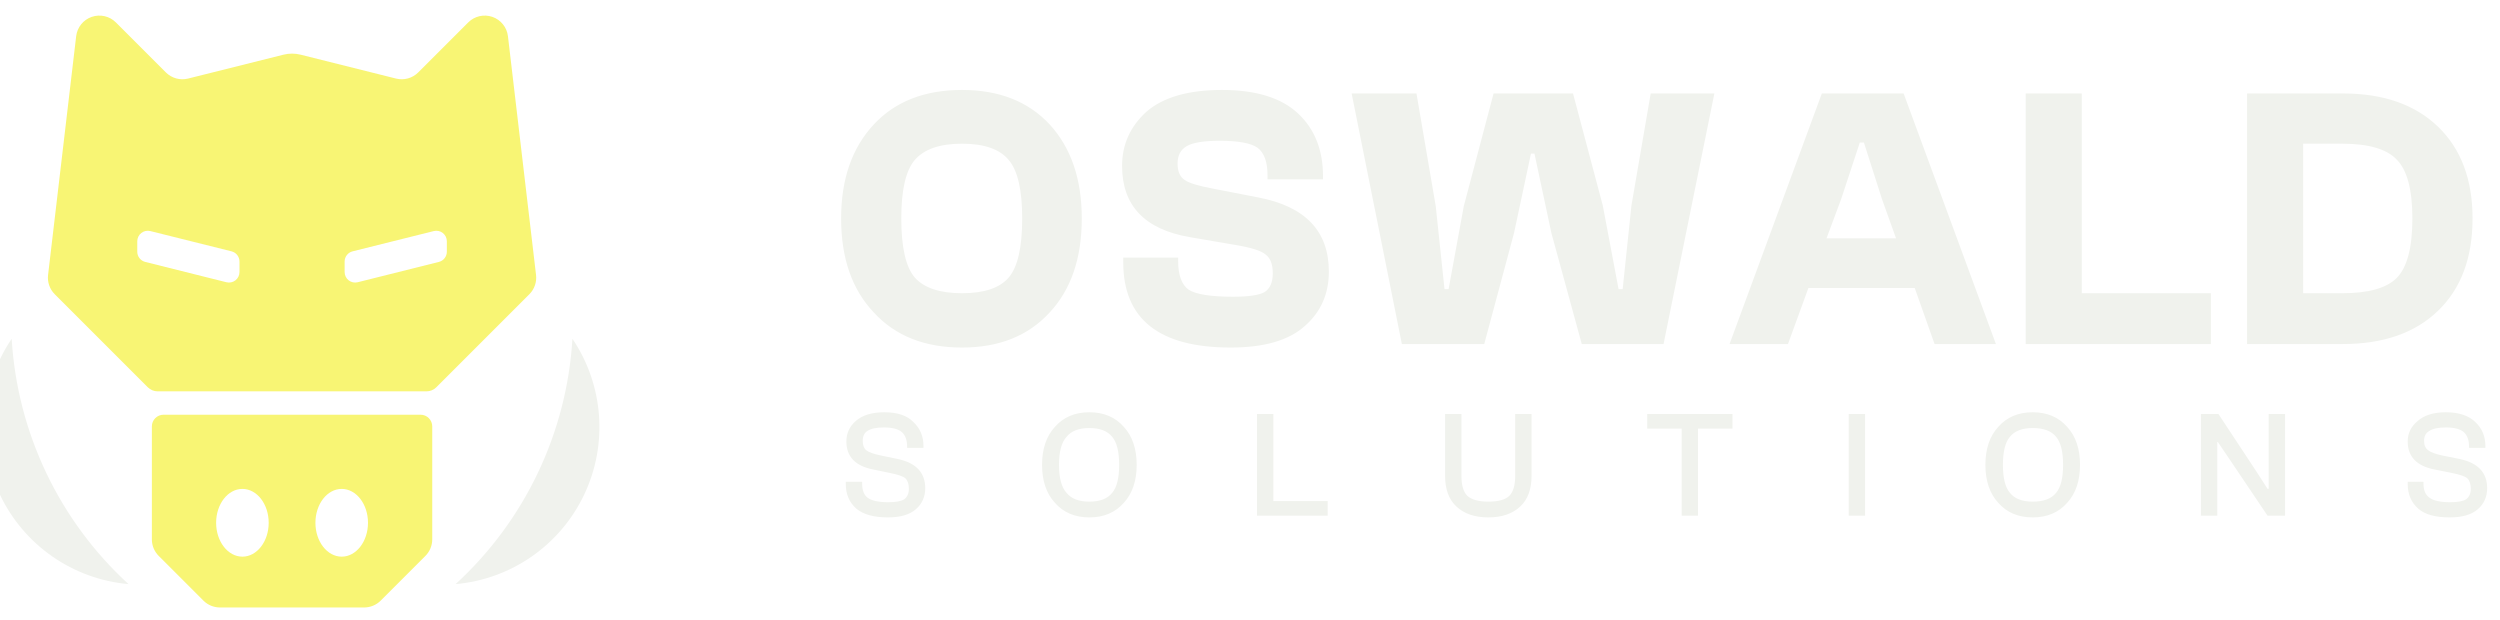
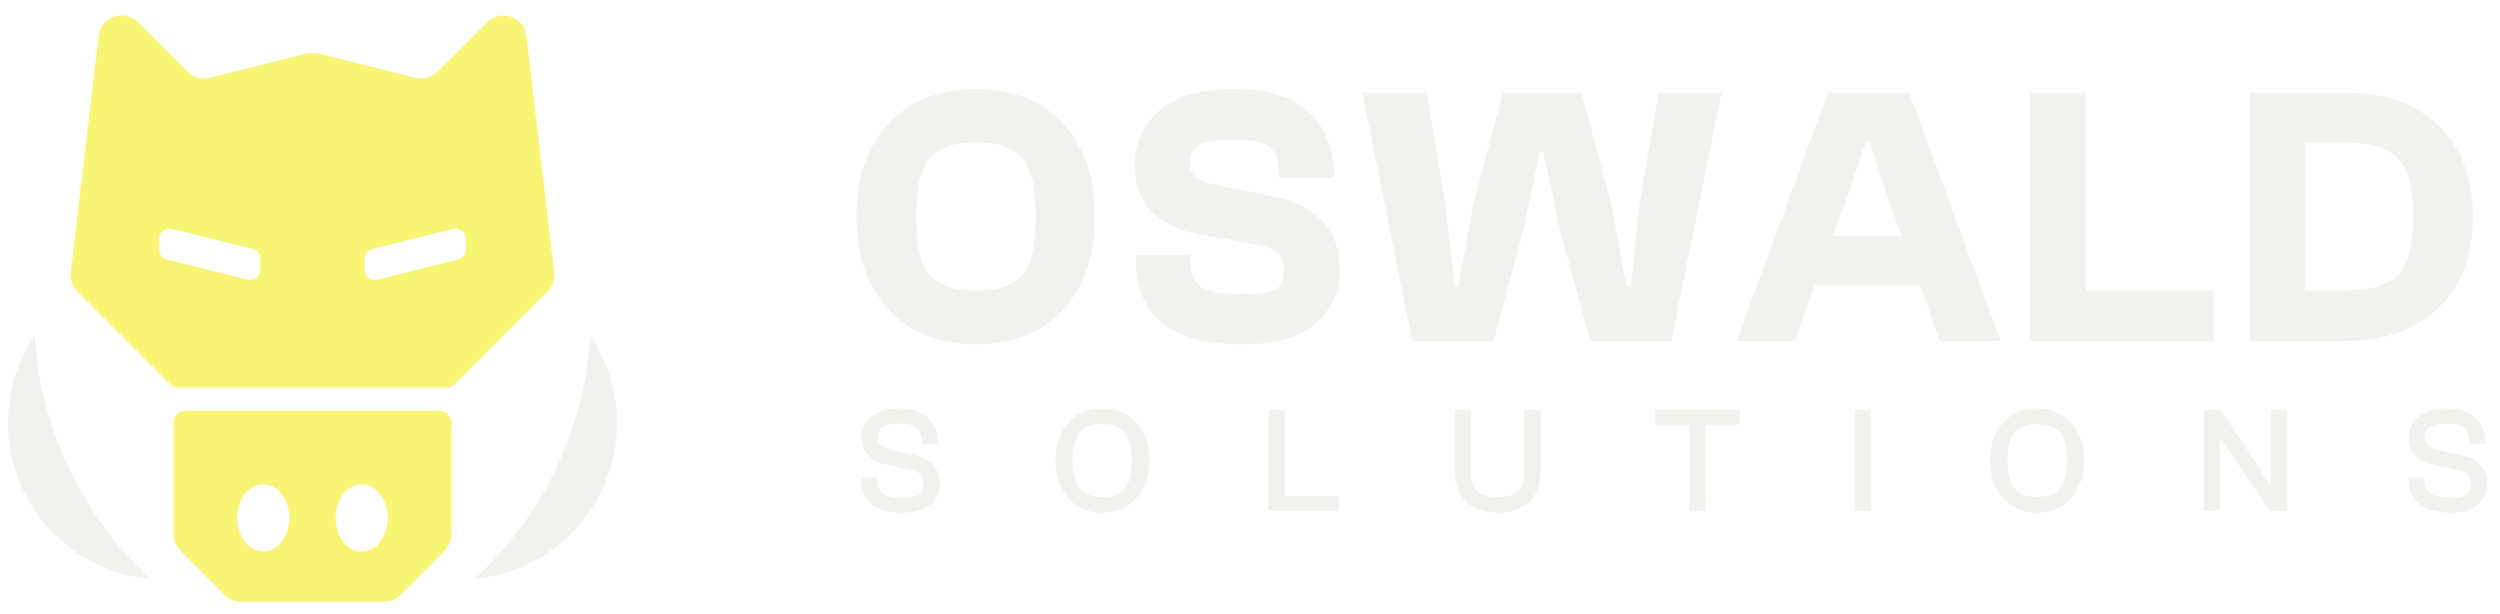
- <svg xmlns="http://www.w3.org/2000/svg" width="428" height="106" viewBox="10 8 428 106">
+ <svg xmlns="http://www.w3.org/2000/svg" width="432" height="106" viewBox="6 8 432 106">
  <path fill-rule="evenodd" fill="#F8F574" d="M61.46 17.36A6 6 0 0 0 58.54 17.36L42.2 21.45A4 4 0 0 1 38.4 20.4L29.84 11.84A4 4 0 0 0 23.04 14.2L18.23 55.07A4 4 0 0 0 19.37 58.37L35.3 74.3A2.4 2.4 0 0 0 36.99 75L83.01 75A2.4 2.4 0 0 0 84.7 74.3L100.63 58.37A4 4 0 0 0 101.77 55.07L96.96 14.2A4 4 0 0 0 90.16 11.84L81.6 20.4A4 4 0 0 1 77.8 21.45Z M33.5 49.31A1.8 1.8 0 0 1 35.74 47.56L49.64 51.03A1.8 1.8 0 0 1 51 52.78L51 54.57A1.8 1.8 0 0 1 48.76 56.32L34.86 52.84A1.8 1.8 0 0 1 33.5 51.09Z M86.5 51.09A1.8 1.8 0 0 1 85.14 52.84L71.24 56.32A1.8 1.8 0 0 1 69 54.57L69 52.78A1.8 1.8 0 0 1 70.36 51.03L84.26 47.56A1.8 1.8 0 0 1 86.5 49.31Z M60 79L38 79A2 2 0 0 0 36 81L36 100.34A4 4 0 0 0 37.17 103.17L44.83 110.83A4 4 0 0 0 47.66 112L72.34 112A4 4 0 0 0 75.17 110.83L82.83 103.17A4 4 0 0 0 84 100.34L84 81A2 2 0 0 0 82 79Z M47 97.5a4.5 5.8 0 1 0 9 0a4.5 5.8 0 1 0 -9 0Z M64 97.5a4.5 5.8 0 1 0 9 0a4.5 5.8 0 1 0 -9 0Z" />
  <path fill="#F0F2ED" d="M32 108A27 27 0 0 1 12 66A62 62 0 0 0 32 108Z" />
  <path fill="#F0F2ED" d="M88 108A27 27 0 0 0 108 66A62 62 0 0 1 88 108Z" />
  <g transform="translate(152 24)">
    <g fill="#F0F2ED">
      <path d="M37.7 37.5Q32.2 43.5 22.7 43.5Q13.1 43.5 7.6 37.5Q2 31.6 2 21.4Q2 11.3 7.6 5.3Q13.1 -0.6 22.7 -0.6Q32.2 -0.6 37.7 5.3Q43.2 11.3 43.2 21.4Q43.2 31.6 37.7 37.5ZM14.6 31.5Q17 34.2 22.7 34.2Q28.4 34.2 30.7 31.5Q33 28.8 33 21.4Q33 14.1 30.7 11.4Q28.4 8.6 22.7 8.6Q17 8.6 14.6 11.4Q12.3 14.1 12.3 21.4Q12.3 28.8 14.6 31.5Z M68.7 43.5Q50.3 43.5 50.3 28.9V28.1H59.7V28.7Q59.7 32.3 61.5 33.6Q63.4 34.8 69.1 34.8Q73.1 34.8 74.5 34Q75.9 33.1 75.9 30.8Q75.9 28.5 74.7 27.6Q73.6 26.6 69.3 25.9L61.7 24.6Q50.1 22.6 50.1 12.4Q50.1 6.9 54.3 3.1Q58.6 -0.6 67.2 -0.6Q75.9 -0.6 80.2 3.4Q84.5 7.4 84.5 14.2V14.7H75V14Q75 10.6 73.3 9.3Q71.6 8.1 66.8 8.1Q62.8 8.1 61.2 9Q59.6 9.9 59.6 12Q59.6 14 60.8 14.8Q61.9 15.6 65.7 16.3L73.4 17.8Q85.5 20.1 85.5 30.5Q85.5 36.2 81.4 39.8Q77.3 43.5 68.7 43.5Z M112.1 42.9H98L89.4 0H100.5L103.8 19.3L105.3 33.5H106L108.6 19.3L113.7 0H127.3L132.4 19.2L135.1 33.5H135.8L137.3 19.2L140.6 0H151.5L142.8 42.9H128.8L123.6 23.9L120.7 10.3H120.1L117.2 23.9Z M164.1 42.9H154.1L169.9 0H183.9L199.7 42.9H189.2L185.8 33.3H167.6ZM173.2 18.1 170.7 24.8H182.6L180.2 18.1L177.1 8.4H176.4Z M236.5 42.9H204.8V0H214.4V34.2H236.5Z M259.1 42.9H242.7V0H259.1Q269.5 0 275.4 5.7Q281.3 11.4 281.3 21.4Q281.3 31.5 275.4 37.2Q269.5 42.9 259.1 42.9ZM259 8.6H252.3V34.2H259Q265.7 34.2 268.3 31.6Q271 28.9 271 21.4Q271 14 268.3 11.3Q265.7 8.6 259 8.6Z" />
      <path transform="translate(1.5 54.88)" d="M8.5 17.7Q4.9 17.7 3.1 16.2Q1.3 14.6 1.3 12V11.6H4.1V11.9Q4.1 13.6 5 14.3Q6 15.1 8.6 15.1Q10.5 15.1 11.3 14.6Q12.1 14 12.1 12.8Q12.1 11.6 11.5 11Q10.9 10.5 8.9 10.1L6 9.5Q1.4 8.6 1.4 4.7Q1.4 2.6 3 1.2Q4.7 -0.3 7.9 -0.3Q11.3 -0.3 12.9 1.4Q14.6 3 14.6 5.5V5.8H11.8V5.6Q11.8 3.9 10.9 3.1Q10 2.3 7.8 2.3Q5.9 2.3 5 2.9Q4.2 3.4 4.2 4.6Q4.2 5.7 4.8 6.2Q5.4 6.7 7.3 7.1L10.2 7.7Q14.9 8.7 14.9 12.7Q14.9 14.9 13.3 16.3Q11.7 17.7 8.5 17.7Z M43 17.7Q39.3 17.7 37.1 15.2Q34.9 12.8 34.9 8.7Q34.9 4.6 37.1 2.2Q39.3 -0.3 43 -0.3Q46.7 -0.3 48.9 2.2Q51.1 4.6 51.1 8.7Q51.1 12.8 48.9 15.2Q46.7 17.7 43 17.7ZM39.1 13.5Q40.3 15 43 15Q45.7 15 46.9 13.5Q48.1 12.1 48.1 8.7Q48.1 5.3 46.9 3.9Q45.7 2.4 43 2.4Q40.3 2.4 39.1 3.9Q37.8 5.3 37.8 8.7Q37.8 12.1 39.1 13.5Z M83.8 17.4H71.7V0H74.5V14.9H83.8Z M111.3 17.7Q107.8 17.7 105.8 15.8Q103.9 14 103.9 10.6V0H106.7V10.6Q106.7 13 107.7 14Q108.8 15 111.3 15Q113.9 15 114.9 14Q115.9 13 115.9 10.6V0H118.7V10.6Q118.7 14 116.8 15.8Q114.8 17.7 111.3 17.7Z M147.2 17.4H144.4V2.5H138.5V0H153.1V2.5H147.2Z M175.8 17.4H173V0H175.8Z M204.5 17.7Q200.8 17.7 198.6 15.2Q196.4 12.8 196.4 8.7Q196.4 4.6 198.6 2.2Q200.8 -0.3 204.5 -0.3Q208.2 -0.3 210.4 2.2Q212.6 4.6 212.6 8.7Q212.6 12.8 210.4 15.2Q208.2 17.7 204.5 17.7ZM200.6 13.5Q201.8 15 204.5 15Q207.3 15 208.5 13.5Q209.7 12.1 209.7 8.7Q209.7 5.3 208.5 3.9Q207.3 2.4 204.5 2.4Q201.8 2.4 200.6 3.9Q199.4 5.3 199.4 8.7Q199.4 12.1 200.6 13.5Z M236.1 17.4H233.3V0H236.3L242.9 10L244.7 12.8H244.9V0H247.7V17.4H244.7L238.1 7.6L236.2 4.8H236.1Z M275.9 17.7Q272.2 17.7 270.5 16.2Q268.7 14.6 268.7 12V11.6H271.4V11.9Q271.4 13.6 272.4 14.3Q273.4 15.1 276 15.1Q277.9 15.1 278.7 14.6Q279.5 14 279.5 12.8Q279.5 11.6 278.9 11Q278.3 10.5 276.3 10.1L273.3 9.5Q268.7 8.6 268.7 4.7Q268.7 2.6 270.4 1.2Q272.1 -0.3 275.2 -0.3Q278.6 -0.3 280.3 1.4Q282 3 282 5.5V5.8H279.2V5.6Q279.2 3.9 278.3 3.1Q277.4 2.3 275.2 2.3Q273.3 2.3 272.4 2.9Q271.5 3.4 271.5 4.6Q271.5 5.7 272.2 6.2Q272.8 6.7 274.6 7.1L277.6 7.7Q282.3 8.7 282.3 12.7Q282.3 14.9 280.7 16.3Q279.1 17.7 275.9 17.7Z" />
    </g>
  </g>
</svg>
